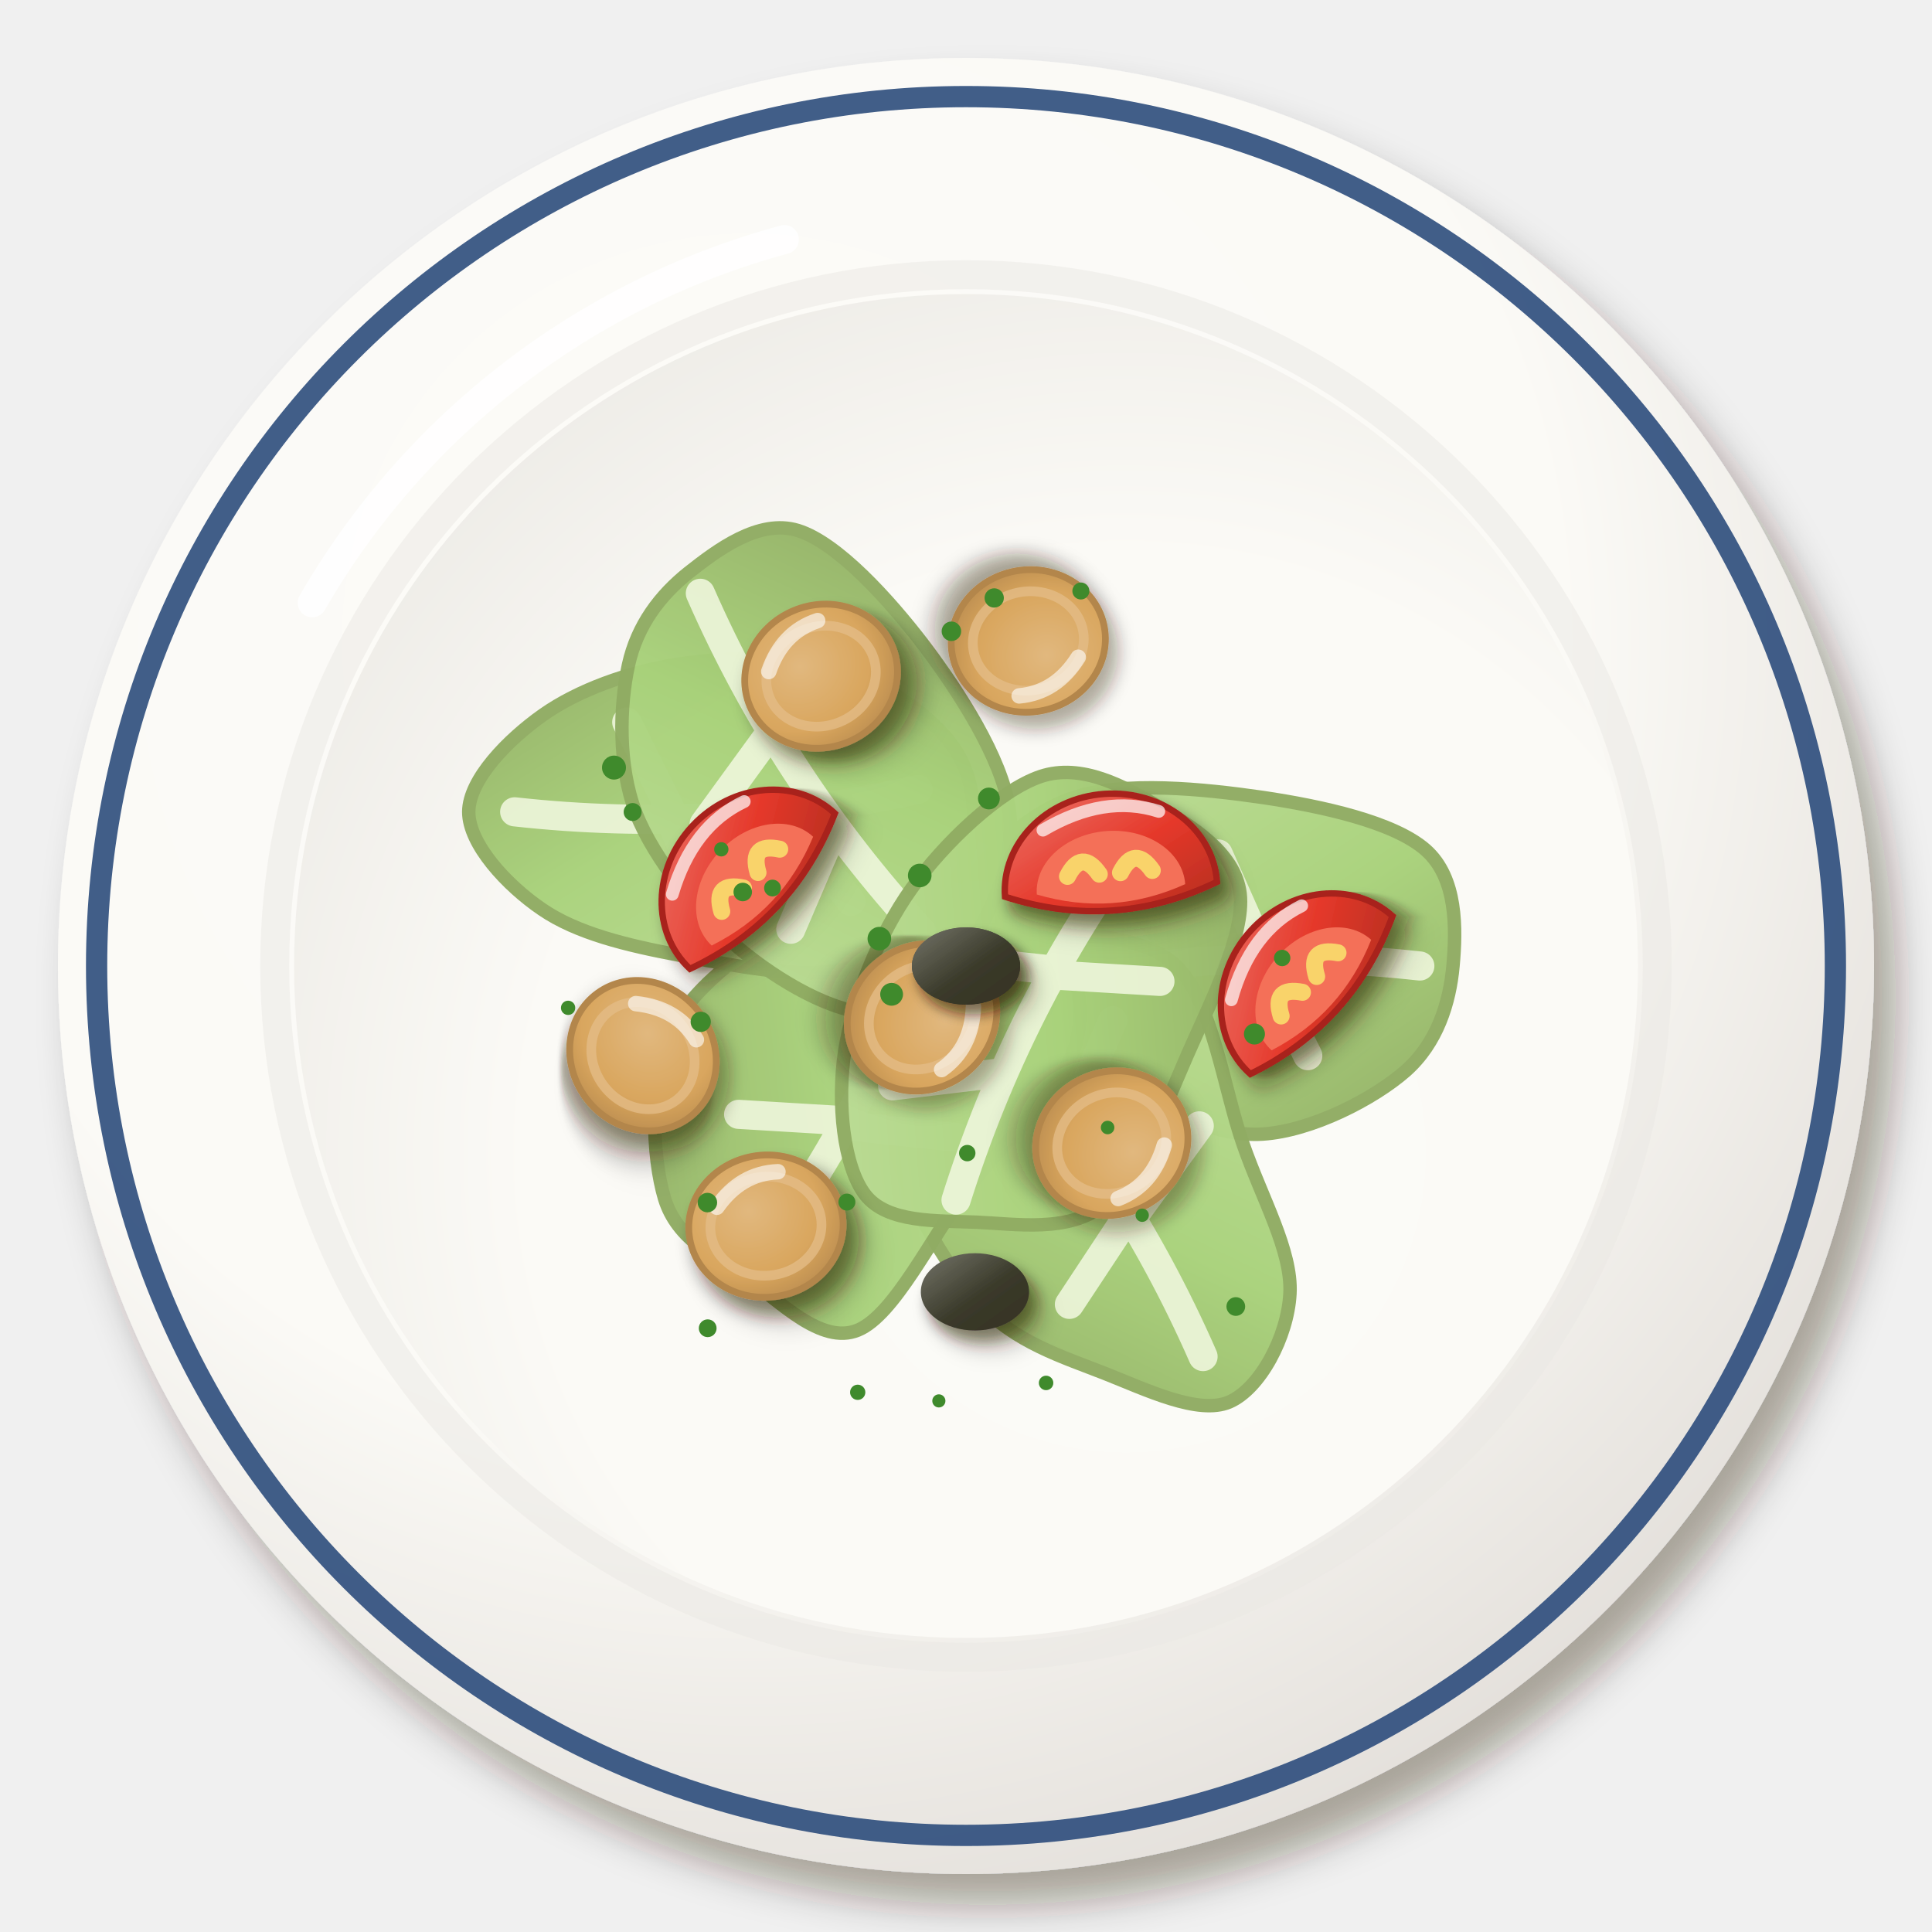
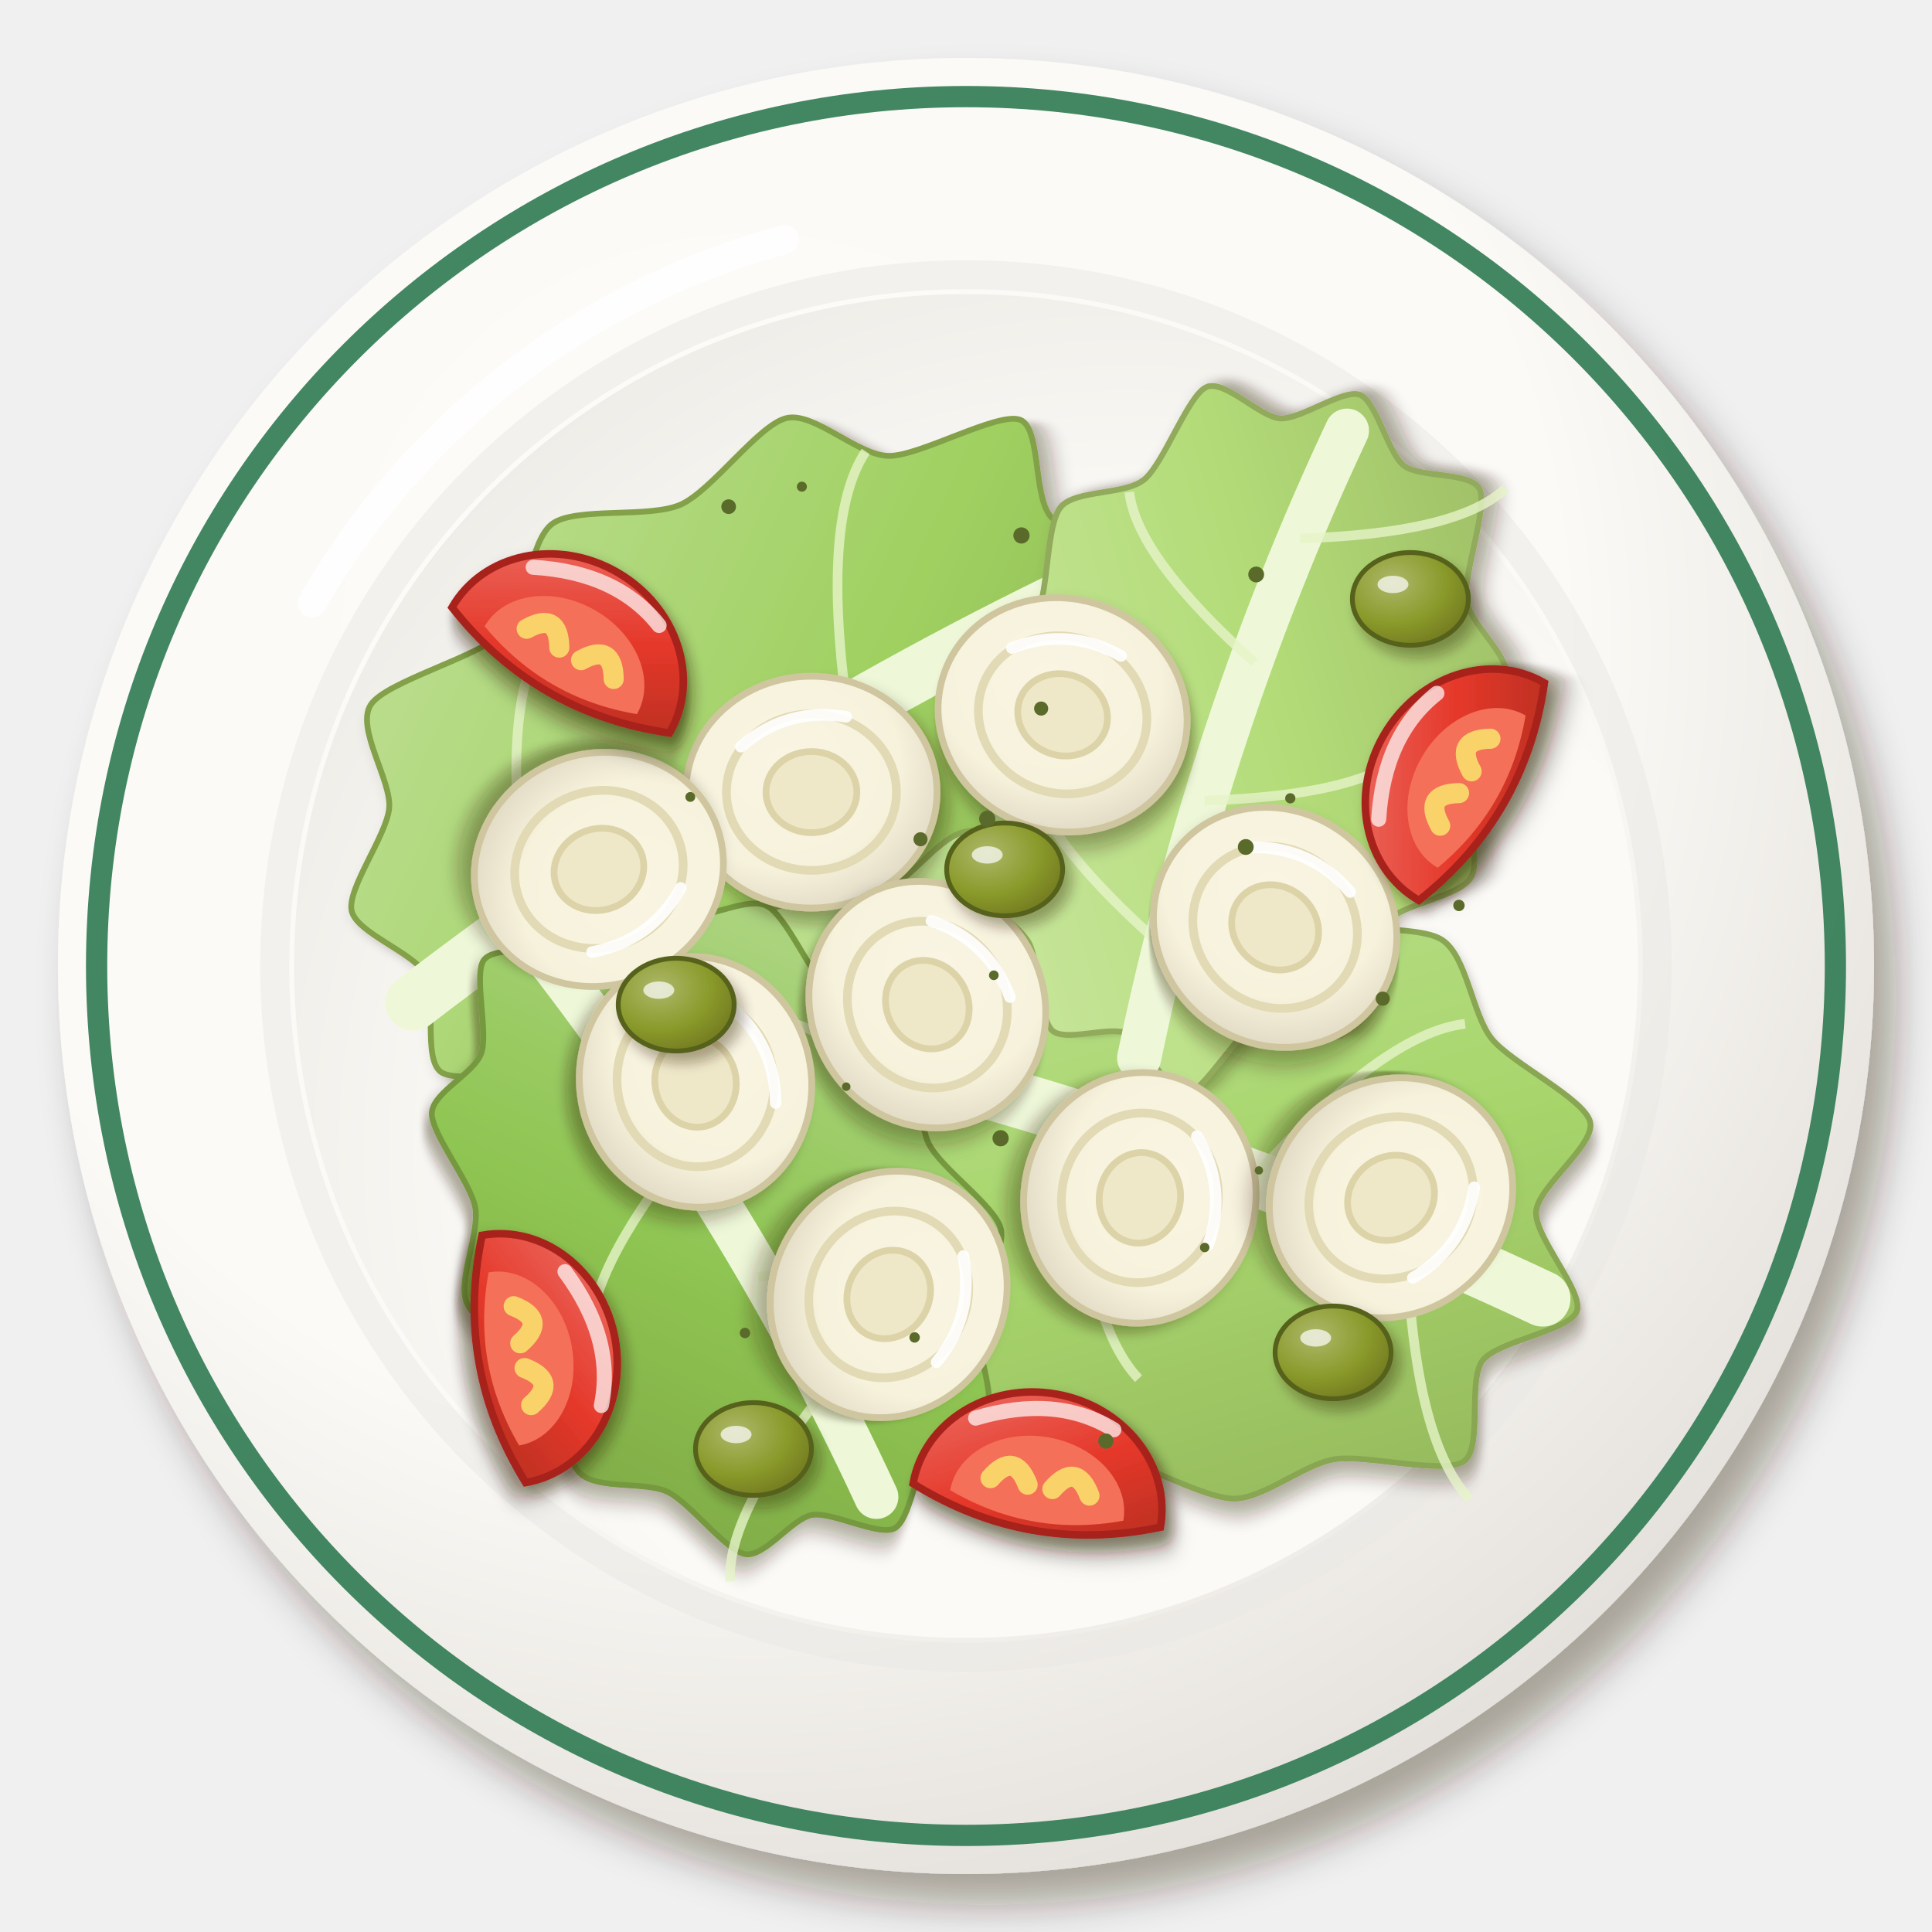
<svg xmlns="http://www.w3.org/2000/svg" viewBox="0 0 200 200" width="400" height="400">
  <defs>
    <filter id="br_salada_palmito-1" x="-30%" y="-30%" width="160%" height="160%">
      <feDropShadow dx="2.24" dy="3.2" stdDeviation="2.08" flood-color="#2b1607" flood-opacity=".36" />
    </filter>
    <radialGradient id="br_salada_palmito-2" cx="0.38" cy="0.32" r=".75">
      <stop offset="0" stop-color="#fcfbf8" />
      <stop offset=".6" stop-color="#fbfaf6" />
      <stop offset="1" stop-color="#e2ded9" />
    </radialGradient>
    <radialGradient id="br_salada_palmito-3" cx="0.62" cy="0.64" r=".75">
      <stop offset="0" stop-color="#fbfbf7" />
      <stop offset=".6" stop-color="#fbfaf6" />
      <stop offset="1" stop-color="#eceae5" />
    </radialGradient>
-     <linearGradient id="br_salada_palmito-4" x1="0" y1="0" x2="1" y2="1">
-       <stop offset="0" stop-color="#bfdd9b" />
-       <stop offset=".55" stop-color="#a9d27a" />
-       <stop offset="1" stop-color="#90ac63" />
-     </linearGradient>
-     <filter id="br_salada_palmito-5" x="-30%" y="-30%" width="160%" height="160%">
-       <feDropShadow dx="0.98" dy="1.4" stdDeviation="0.91" flood-color="#2b1607" flood-opacity=".36" />
+     <filter id="br_salada_palmito-4" x="-30%" y="-30%" width="160%" height="160%">
+       <feDropShadow dx="0.84" dy="1.2" stdDeviation="0.78" flood-color="#2b1607" flood-opacity=".36" />
    </filter>
-     <filter id="br_salada_palmito-6" x="-30%" y="-30%" width="160%" height="160%">
-       <feDropShadow dx="1.12" dy="1.6" stdDeviation="1.04" flood-color="#2b1607" flood-opacity=".36" />
-     </filter>
-     <radialGradient id="br_salada_palmito-7" cx="0.4" cy="0.38" r=".75">
-       <stop offset="0" stop-color="#e1b87e" />
-       <stop offset=".6" stop-color="#d9a65e" />
-       <stop offset="1" stop-color="#b3864b" />
-     </radialGradient>
-     <filter id="br_salada_palmito-8" x="-30%" y="-30%" width="160%" height="160%">
+     <linearGradient id="br_salada_palmito-5" x1="0" y1="0" x2="1" y2="1">
+       <stop offset="0" stop-color="#c1e098" />
+       <stop offset=".55" stop-color="#9fd060" />
+       <stop offset="1" stop-color="#88aa4e" />
+     </linearGradient>
+     <linearGradient id="br_salada_palmito-6" x1="0" y1="0" x2="1" y2="1">
+       <stop offset="0" stop-color="#c6e49f" />
+       <stop offset=".55" stop-color="#a8d66c" />
+       <stop offset="1" stop-color="#8faf58" />
+     </linearGradient>
+     <linearGradient id="br_salada_palmito-7" x1="0" y1="0" x2="1" y2="1">
+       <stop offset="0" stop-color="#b6d98f" />
+       <stop offset=".55" stop-color="#8fc552" />
+       <stop offset="1" stop-color="#7ba243" />
+     </linearGradient>
+     <linearGradient id="br_salada_palmito-8" x1="0" y1="0" x2="1" y2="1">
+       <stop offset="0" stop-color="#cee8a7" />
+       <stop offset=".55" stop-color="#b3dc78" />
+       <stop offset="1" stop-color="#98b461" />
+     </linearGradient>
+     <radialGradient id="br_salada_palmito-9" cx="0.4" cy="0.38" r=".75">
+       <stop offset="0" stop-color="#f9f5e3" />
+       <stop offset=".6" stop-color="#f7f2dc" />
+       <stop offset="1" stop-color="#d8d1bc" />
+     </radialGradient>
+     <filter id="br_salada_palmito-10" x="-30%" y="-30%" width="160%" height="160%">
      <feDropShadow dx="0.7" dy="1" stdDeviation="0.65" flood-color="#2b1607" flood-opacity=".36" />
    </filter>
-     <linearGradient id="br_salada_palmito-9" x1="0" y1="0" x2="1" y2="1">
+     <linearGradient id="br_salada_palmito-11" x1="0" y1="0" x2="1" y2="1">
      <stop offset="0" stop-color="#ed746a" />
      <stop offset=".55" stop-color="#e5382a" />
      <stop offset="1" stop-color="#b62f21" />
    </linearGradient>
-     <linearGradient id="br_salada_palmito-10" x1="0" y1="0" x2="1" y2="1">
-       <stop offset="0" stop-color="#75756a" />
-       <stop offset=".55" stop-color="#3a3a2a" />
-       <stop offset="1" stop-color="#373223" />
-     </linearGradient>
+     <radialGradient id="br_salada_palmito-12" cx="0.35" cy="0.32" r=".75">
+       <stop offset="0" stop-color="#adb86a" />
+       <stop offset=".6" stop-color="#8a9a2a" />
+       <stop offset="1" stop-color="#727921" />
+     </radialGradient>
  </defs>
  <g filter="url(#br_salada_palmito-1)">
    <circle cx="100" cy="100" r="94" fill="url(#br_salada_palmito-2)" />
  </g>
-   <circle cx="100" cy="100" r="90" fill="none" stroke="#2c4c7c" stroke-width="2.2" opacity=".9" />
+   <circle cx="100" cy="100" r="90" fill="none" stroke="#2f7a52" stroke-width="2.2" opacity=".9" />
  <circle cx="100" cy="100" r="71.56" fill="none" stroke="#eae8e3" stroke-width="3" opacity=".5" />
  <circle cx="100" cy="100" r="69.56" fill="url(#br_salada_palmito-3)" />
  <path d="M32.32,62.4 A80.84,80.84 0 0 1 81.2,24.8" stroke="#fff" stroke-width="3" fill="none" stroke-linecap="round" opacity=".85" />
-   <g transform="translate(126.1 100) scale(2.32)">
-     <path d="M10.48,0C10.33,1.64 9.78,3.43 8.37,4.68C6.95,5.93 4.18,7.36 1.98,7.5C-0.21,7.64 -2.45,6.3 -4.79,5.54C-7.14,4.77 -10.94,4.33 -12.1,2.94C-13.25,1.54 -12.65,-1.1 -11.72,-2.84C-10.78,-4.58 -8.78,-6.72 -6.49,-7.5C-4.21,-8.27 -0.64,-7.9 1.99,-7.52C4.61,-7.13 7.84,-6.43 9.26,-5.18C10.68,-3.93 10.63,-1.64 10.48,0Z" fill="url(#br_salada_palmito-4)" stroke="#90ac63" stroke-width=".6" opacity=".97" />
-     <path d="M-9,1 Q0,-1 9,0 M-3,0 L-6,-4 M2,-.5 L0,-5 M2,0 L4,4" stroke="#eef6dc" stroke-width="1.3" fill="none" stroke-linecap="round" opacity=".9" />
-   </g>
-   <g transform="translate(114.1 122.35) rotate(60) scale(2.32)">
-     <path d="M11.34,0C11.16,1.49 9.02,2.93 7.46,4.17C5.9,5.41 4.25,6.96 1.97,7.45C-0.31,7.95 -3.99,7.95 -6.21,7.17C-8.42,6.38 -10.52,4.39 -11.32,2.75C-12.13,1.11 -11.81,-0.94 -11.04,-2.68C-10.26,-4.42 -8.77,-7.09 -6.66,-7.69C-4.54,-8.29 -0.87,-6.77 1.66,-6.29C4.19,-5.8 6.9,-5.81 8.51,-4.76C10.12,-3.71 11.51,-1.49 11.34,0Z" fill="url(#br_salada_palmito-4)" stroke="#90ac63" stroke-width=".6" opacity=".97" />
-     <path d="M-9,1 Q0,-1 9,0 M-3,0 L-6,-4 M2,-.5 L0,-5 M2,0 L4,4" stroke="#eef6dc" stroke-width="1.3" fill="none" stroke-linecap="round" opacity=".9" />
-   </g>
-   <g transform="translate(89.14 111.96) rotate(120) scale(2.32)">
-     <path d="M10.15,0C10.02,1.73 10.22,3.57 8.91,4.98C7.59,6.39 4.59,8.3 2.24,8.47C-0.11,8.64 -3.29,7.06 -5.21,6.02C-7.14,4.99 -8.33,3.71 -9.31,2.26C-10.29,0.81 -11.58,-1.08 -11.1,-2.69C-10.61,-4.3 -8.55,-6.77 -6.41,-7.41C-4.28,-8.04 -0.96,-6.85 1.72,-6.52C4.41,-6.18 8.28,-6.5 9.68,-5.42C11.09,-4.33 10.28,-1.73 10.15,0Z" fill="url(#br_salada_palmito-4)" stroke="#90ac63" stroke-width=".6" opacity=".97" />
-     <path d="M-9,1 Q0,-1 9,0 M-3,0 L-6,-4 M2,-.5 L0,-5 M2,0 L4,4" stroke="#eef6dc" stroke-width="1.3" fill="none" stroke-linecap="round" opacity=".9" />
-   </g>
-   <g transform="translate(74.16 84.04) rotate(180) scale(2.32)">
-     <path d="M11.05,0C11.04,1.45 9.29,3.23 7.73,4.33C6.18,5.42 3.95,6.24 1.74,6.58C-0.47,6.92 -3.44,7.04 -5.53,6.38C-7.61,5.72 -9.86,4.12 -10.76,2.61C-11.66,1.11 -11.7,-1.06 -10.91,-2.65C-10.12,-4.24 -8.11,-6.31 -6.01,-6.94C-3.91,-7.56 -0.61,-6.82 1.69,-6.39C3.99,-5.96 6.22,-5.42 7.78,-4.35C9.34,-3.29 11.05,-1.45 11.05,0Z" fill="url(#br_salada_palmito-4)" stroke="#90ac63" stroke-width=".6" opacity=".97" />
-     <path d="M-9,1 Q0,-1 9,0 M-3,0 L-6,-4 M2,-.5 L0,-5 M2,0 L4,4" stroke="#eef6dc" stroke-width="1.3" fill="none" stroke-linecap="round" opacity=".9" />
-   </g>
-   <g transform="translate(82.94 79.5) rotate(240) scale(2.32)">
-     <path d="M10.06,0C10.29,1.59 10.59,3.93 9.25,5.17C7.9,6.42 4.55,7.15 1.98,7.48C-0.59,7.8 -4.09,7.96 -6.18,7.14C-8.28,6.32 -9.77,4.21 -10.58,2.57C-11.4,0.93 -11.91,-1.19 -11.07,-2.69C-10.24,-4.19 -7.74,-5.64 -5.57,-6.43C-3.4,-7.21 -0.28,-7.73 1.95,-7.39C4.19,-7.04 6.48,-5.61 7.83,-4.38C9.18,-3.15 9.82,-1.59 10.06,0Z" fill="url(#br_salada_palmito-4)" stroke="#90ac63" stroke-width=".6" opacity=".97" />
-     <path d="M-9,1 Q0,-1 9,0 M-3,0 L-6,-4 M2,-.5 L0,-5 M2,0 L4,4" stroke="#eef6dc" stroke-width="1.3" fill="none" stroke-linecap="round" opacity=".9" />
-   </g>
-   <g transform="translate(107.4 104.99) rotate(300) scale(2.32)">
-     <path d="M10.72,0C10.7,1.72 10.67,4.02 9.18,5.14C7.69,6.25 4.29,6.42 1.77,6.7C-0.74,6.98 -4.04,7.55 -5.9,6.81C-7.76,6.08 -8.58,3.85 -9.4,2.28C-10.22,0.71 -11.43,-1.14 -10.82,-2.63C-10.21,-4.11 -7.88,-5.78 -5.74,-6.62C-3.59,-7.46 -0.47,-7.91 2.03,-7.67C4.53,-7.43 7.81,-6.46 9.26,-5.18C10.7,-3.9 10.73,-1.72 10.72,0Z" fill="url(#br_salada_palmito-4)" stroke="#90ac63" stroke-width=".6" opacity=".97" />
-     <path d="M-9,1 Q0,-1 9,0 M-3,0 L-6,-4 M2,-.5 L0,-5 M2,0 L4,4" stroke="#eef6dc" stroke-width="1.3" fill="none" stroke-linecap="round" opacity=".9" />
-   </g>
-   <g filter="url(#br_salada_palmito-5)">
-     <g transform="translate(115.09 118.34) rotate(154)">
-       <g filter="url(#br_salada_palmito-6)">
-         <ellipse rx="8" ry="7.36" fill="url(#br_salada_palmito-7)" stroke="#b3864b" stroke-width=".7" />
-       </g>
-       <ellipse rx="5.76" ry="5.12" fill="none" stroke="#e3bc86" stroke-width="1" opacity=".8" />
-       <path d="M-4.8,-2.56 Q-1.92,-5.76 1.92,-5.44" stroke="#fff" stroke-width="1.6" fill="none" stroke-linecap="round" opacity=".6" />
-     </g>
-     <g transform="translate(106.45 66.35) rotate(170)">
-       <g filter="url(#br_salada_palmito-6)">
-         <ellipse rx="8" ry="7.36" fill="url(#br_salada_palmito-7)" stroke="#b3864b" stroke-width=".7" />
-       </g>
-       <ellipse rx="5.76" ry="5.12" fill="none" stroke="#e3bc86" stroke-width="1" opacity=".8" />
-       <path d="M-4.8,-2.56 Q-1.92,-5.76 1.92,-5.44" stroke="#fff" stroke-width="1.6" fill="none" stroke-linecap="round" opacity=".6" />
-     </g>
-     <g transform="translate(79.29 126.93) rotate(353)">
-       <g filter="url(#br_salada_palmito-6)">
-         <ellipse rx="8" ry="7.36" fill="url(#br_salada_palmito-7)" stroke="#b3864b" stroke-width=".7" />
-       </g>
-       <ellipse rx="5.76" ry="5.12" fill="none" stroke="#e3bc86" stroke-width="1" opacity=".8" />
-       <path d="M-4.8,-2.56 Q-1.92,-5.76 1.92,-5.44" stroke="#fff" stroke-width="1.6" fill="none" stroke-linecap="round" opacity=".6" />
-     </g>
-     <g transform="translate(95.45 105.32) rotate(140)">
-       <g filter="url(#br_salada_palmito-6)">
-         <ellipse rx="8" ry="7.36" fill="url(#br_salada_palmito-7)" stroke="#b3864b" stroke-width=".7" />
-       </g>
-       <ellipse rx="5.76" ry="5.12" fill="none" stroke="#e3bc86" stroke-width="1" opacity=".8" />
-       <path d="M-4.8,-2.56 Q-1.92,-5.76 1.92,-5.44" stroke="#fff" stroke-width="1.6" fill="none" stroke-linecap="round" opacity=".6" />
-     </g>
-     <g transform="translate(66.56 109.28) rotate(54)">
-       <g filter="url(#br_salada_palmito-6)">
-         <ellipse rx="8" ry="7.36" fill="url(#br_salada_palmito-7)" stroke="#b3864b" stroke-width=".7" />
-       </g>
-       <ellipse rx="5.76" ry="5.12" fill="none" stroke="#e3bc86" stroke-width="1" opacity=".8" />
-       <path d="M-4.8,-2.56 Q-1.92,-5.76 1.92,-5.44" stroke="#fff" stroke-width="1.6" fill="none" stroke-linecap="round" opacity=".6" />
-     </g>
-     <g transform="translate(85 70) rotate(337)">
-       <g filter="url(#br_salada_palmito-6)">
-         <ellipse rx="8" ry="7.36" fill="url(#br_salada_palmito-7)" stroke="#b3864b" stroke-width=".7" />
-       </g>
-       <ellipse rx="5.76" ry="5.12" fill="none" stroke="#e3bc86" stroke-width="1" opacity=".8" />
-       <path d="M-4.8,-2.56 Q-1.92,-5.76 1.92,-5.44" stroke="#fff" stroke-width="1.6" fill="none" stroke-linecap="round" opacity=".6" />
-     </g>
-     <g transform="translate(134.34 100.8) rotate(312) scale(1.1)">
-       <g filter="url(#br_salada_palmito-8)">
-         <path d="M-10,3 A10,9 0 0 1 10,3 Q0,7 -10,3Z" fill="url(#br_salada_palmito-9)" stroke="#a8221a" stroke-width=".6" />
-       </g>
-       <path d="M-7,3 A7,5.5 0 0 1 7,3 Q0,5.6 -7,3Z" fill="#f47058" />
-       <path d="M-4,1.5 Q-2.5,-1 -1,1.5 M1,1.5 Q2.5,-1 4,1.5" stroke="#f9d36b" stroke-width="1.6" fill="none" stroke-linecap="round" />
-       <path d="M-6,-3 Q0,-6 5,-4" stroke="#fff" stroke-width="1.2" fill="none" stroke-linecap="round" opacity=".7" />
-     </g>
-     <g transform="translate(114.78 88.77) rotate(356) scale(1.1)">
-       <g filter="url(#br_salada_palmito-8)">
-         <path d="M-10,3 A10,9 0 0 1 10,3 Q0,7 -10,3Z" fill="url(#br_salada_palmito-9)" stroke="#a8221a" stroke-width=".6" />
-       </g>
-       <path d="M-7,3 A7,5.5 0 0 1 7,3 Q0,5.6 -7,3Z" fill="#f47058" />
-       <path d="M-4,1.5 Q-2.5,-1 -1,1.5 M1,1.5 Q2.5,-1 4,1.5" stroke="#f9d36b" stroke-width="1.6" fill="none" stroke-linecap="round" />
-       <path d="M-6,-3 Q0,-6 5,-4" stroke="#fff" stroke-width="1.2" fill="none" stroke-linecap="round" opacity=".7" />
-     </g>
-     <g transform="translate(76.51 90) rotate(313) scale(1.1)">
-       <g filter="url(#br_salada_palmito-8)">
-         <path d="M-10,3 A10,9 0 0 1 10,3 Q0,7 -10,3Z" fill="url(#br_salada_palmito-9)" stroke="#a8221a" stroke-width=".6" />
-       </g>
-       <path d="M-7,3 A7,5.5 0 0 1 7,3 Q0,5.6 -7,3Z" fill="#f47058" />
-       <path d="M-4,1.5 Q-2.5,-1 -1,1.5 M1,1.5 Q2.5,-1 4,1.5" stroke="#f9d36b" stroke-width="1.6" fill="none" stroke-linecap="round" />
-       <path d="M-6,-3 Q0,-6 5,-4" stroke="#fff" stroke-width="1.2" fill="none" stroke-linecap="round" opacity=".7" />
-     </g>
-     <g filter="url(#br_salada_palmito-8)">
-       <ellipse cx="100.924" cy="133.732" rx="5.6" ry="4" fill="url(#br_salada_palmito-10)" />
-     </g>
-     <g filter="url(#br_salada_palmito-8)">
-       <ellipse cx="100" cy="100" rx="5.6" ry="4" fill="url(#br_salada_palmito-10)" />
-     </g>
-     <g filter="url(#br_salada_palmito-8)">
-       <ellipse cx="100" cy="100" rx="5.6" ry="4" fill="url(#br_salada_palmito-10)" />
-     </g>
-   </g>
-   <circle cx="92.3" cy="102.93" r="1.18" fill="#3f8a2c" />
-   <circle cx="73.26" cy="137.5" r="0.92" fill="#3f8a2c" />
-   <circle cx="87.67" cy="124.44" r="0.88" fill="#3f8a2c" />
-   <circle cx="102.37" cy="82.66" r="1.13" fill="#3f8a2c" />
-   <circle cx="111.89" cy="61.18" r="0.88" fill="#3f8a2c" />
-   <circle cx="72.54" cy="105.78" r="1.05" fill="#3f8a2c" />
-   <circle cx="95.21" cy="90.63" r="1.22" fill="#3f8a2c" />
-   <circle cx="102.92" cy="61.9" r="1" fill="#3f8a2c" />
-   <circle cx="79.97" cy="91.93" r="0.87" fill="#3f8a2c" />
-   <circle cx="100.13" cy="119.37" r="0.85" fill="#3f8a2c" />
-   <circle cx="63.56" cy="79.46" r="1.24" fill="#3f8a2c" />
-   <circle cx="118.24" cy="125.8" r="0.69" fill="#3f8a2c" />
-   <circle cx="98.49" cy="65.35" r="1.01" fill="#3f8a2c" />
-   <circle cx="65.49" cy="84.06" r="0.93" fill="#3f8a2c" />
-   <circle cx="91.03" cy="97.17" r="1.22" fill="#3f8a2c" />
-   <circle cx="76.89" cy="92.34" r="0.96" fill="#3f8a2c" />
-   <circle cx="88.79" cy="144.13" r="0.79" fill="#3f8a2c" />
-   <circle cx="132.73" cy="99.17" r="0.85" fill="#3f8a2c" />
-   <circle cx="114.66" cy="116.72" r="0.7" fill="#3f8a2c" />
-   <circle cx="127.93" cy="135.25" r="0.97" fill="#3f8a2c" />
-   <circle cx="58.81" cy="104.33" r="0.74" fill="#3f8a2c" />
-   <circle cx="73.23" cy="124.49" r="1.01" fill="#3f8a2c" />
-   <circle cx="108.29" cy="143.16" r="0.75" fill="#3f8a2c" />
-   <circle cx="97.19" cy="145.02" r="0.68" fill="#3f8a2c" />
-   <circle cx="74.67" cy="87.92" r="0.74" fill="#3f8a2c" />
-   <circle cx="129.86" cy="107.04" r="1.09" fill="#3f8a2c" />
+   <g transform="translate(80 80) rotate(-30)">
+     <g filter="url(#br_salada_palmito-4)">
+       <path d="M48.82,0C48.94,2.2 40.46,5.85 39.21,8.29C37.96,10.72 41.11,16.39 39.44,18.24C37.77,20.09 29.39,20.54 26.71,22.18C24.04,23.81 22.12,29.4 19.37,30.49C16.61,31.57 9.53,29.98 6.08,30.29C2.63,30.6 -3.4,33.22 -6.52,32.83C-9.64,32.44 -13.88,28.17 -17.32,27.38C-20.75,26.59 -29.98,28.4 -32.29,26.9C-34.61,25.39 -32.94,18.39 -34.67,16.09C-36.4,13.78 -44.33,11.76 -45.25,9.62C-46.17,7.48 -41.62,2.59 -41.57,0.05C-41.52,-2.49 -45.61,-7.2 -44.9,-9.43C-44.18,-11.66 -37.87,-14.36 -36.22,-16.69C-34.57,-19.02 -35.1,-25.6 -32.52,-26.91C-29.95,-28.22 -20.33,-25.6 -16.91,-26.51C-13.49,-27.42 -9.86,-33.43 -6.85,-33.74C-3.84,-34.04 2.13,-29.16 5.65,-28.81C9.18,-28.46 16.76,-31.95 19.59,-31.09C22.41,-30.24 24.03,-24.04 26.81,-22.4C29.59,-20.77 38.92,-20.73 40.45,-18.84C41.98,-16.94 37.18,-10.7 38.3,-8.19C39.42,-5.68 48.7,-2.2 48.82,0Z" fill="url(#br_salada_palmito-5)" stroke="#82a14a" stroke-width=".6" />
+     </g>
+     <path d="M-44.16,2 Q0,-3.84 42.24,0" stroke="#eef8d8" stroke-width="5.76" fill="none" stroke-linecap="round" />
+     <path d="M-28.8,-0.96 q7.68,-19.2 15.36,-23.04" stroke="#e6f4c8" stroke-width="1" fill="none" opacity=".8" />
+     <path d="M-9.6,-0.96 q7.68,19.2 15.36,23.04" stroke="#e6f4c8" stroke-width="1" fill="none" opacity=".8" />
+     <path d="M9.6,-0.96 q7.68,-19.2 15.36,-23.04" stroke="#e6f4c8" stroke-width="1" fill="none" opacity=".8" />
+     <path d="M26.88,-0.96 q7.68,19.2 15.36,23.04" stroke="#e6f4c8" stroke-width="1" fill="none" opacity=".8" />
+   </g>
+   <g transform="translate(120 120) rotate(20)">
+     <g filter="url(#br_salada_palmito-4)">
+       <path d="M46.01,0C46.01,2.18 39.34,5.67 38.58,8.15C37.82,10.64 41.76,16.66 40.31,18.64C38.85,20.62 30.48,21.41 27.68,22.98C24.88,24.54 22.16,29.34 19.29,30.37C16.42,31.4 9.63,30.19 6.16,30.68C2.68,31.16 -3.72,34.63 -6.75,34.03C-9.78,33.44 -13.3,27.26 -16.57,26.19C-19.83,25.12 -28.81,27.35 -31.21,26C-33.61,24.64 -32.73,18.23 -34.56,16.04C-36.38,13.84 -44.19,11.68 -44.91,9.54C-45.62,7.41 -39.66,2.63 -39.93,0.05C-40.21,-2.54 -47.48,-7.64 -46.97,-9.87C-46.46,-12.09 -38.32,-14.61 -36.1,-16.64C-33.88,-18.67 -32.83,-23.7 -30.31,-25.09C-27.8,-26.47 -20.35,-25.7 -17.26,-27.05C-14.17,-28.4 -10.2,-34.97 -7.14,-35.19C-4.09,-35.41 2.05,-29.22 5.63,-28.71C9.22,-28.2 16.76,-32.05 19.75,-31.35C22.75,-30.66 25.32,-25.14 28.1,-23.48C30.87,-21.82 39.2,-20.93 40.59,-18.9C41.98,-16.87 37.8,-10.76 38.52,-8.24C39.24,-5.72 46,-2.18 46.01,0Z" fill="url(#br_salada_palmito-6)" stroke="#89a653" stroke-width=".6" />
+     </g>
+     <path d="M-44.16,2 Q0,-3.84 42.24,0" stroke="#eef8d8" stroke-width="5.76" fill="none" stroke-linecap="round" />
+     <path d="M-28.8,-0.96 q7.68,-19.2 15.36,-23.04" stroke="#e6f4c8" stroke-width="1" fill="none" opacity=".8" />
+     <path d="M-9.6,-0.96 q7.68,19.2 15.36,23.04" stroke="#e6f4c8" stroke-width="1" fill="none" opacity=".8" />
+     <path d="M9.6,-0.96 q7.68,-19.2 15.36,-23.04" stroke="#e6f4c8" stroke-width="1" fill="none" opacity=".8" />
+     <path d="M26.88,-0.96 q7.68,19.2 15.36,23.04" stroke="#e6f4c8" stroke-width="1" fill="none" opacity=".8" />
+   </g>
+   <g transform="translate(74 126) rotate(60)">
+     <g filter="url(#br_salada_palmito-4)">
+       <path d="M37.2,0C37.13,1.81 32.45,4.74 31.73,6.7C31.01,8.67 33.07,13.14 31.8,14.7C30.53,16.27 24.3,17.02 22.21,18.44C20.11,19.85 18.4,24.56 16.08,25.31C13.76,26.07 7.69,23.91 4.84,24.09C1.99,24.27 -2.88,27.07 -5.29,26.66C-7.71,26.24 -10.78,21.87 -13.27,20.98C-15.77,20.09 -22.19,21.12 -23.99,19.98C-25.79,18.84 -25.33,14.11 -26.8,12.44C-28.26,10.76 -34.18,9.09 -34.99,7.44C-35.79,5.78 -32.62,2.06 -32.86,0.04C-33.09,-1.98 -37.31,-5.96 -36.73,-7.72C-36.16,-9.47 -30.09,-11.41 -28.54,-13.15C-27,-14.9 -27.09,-19.64 -25.15,-20.81C-23.21,-21.98 -16.63,-21.18 -13.99,-21.93C-11.35,-22.67 -7.82,-26.23 -5.35,-26.37C-2.89,-26.52 1.69,-23.16 4.51,-22.98C7.33,-22.81 13.45,-25.67 15.78,-25.05C18.11,-24.44 19.91,-19.76 21.98,-18.36C24.04,-16.96 29.92,-16.1 31.29,-14.57C32.66,-13.04 31.44,-8.83 32.23,-6.89C33.01,-4.95 37.26,-1.81 37.2,0Z" fill="url(#br_salada_palmito-7)" stroke="#76993f" stroke-width=".6" />
+     </g>
+     <path d="M-34.96,2 Q0,-3.04 33.44,0" stroke="#eef8d8" stroke-width="4.56" fill="none" stroke-linecap="round" />
+     <path d="M-22.8,-0.76 q6.08,-15.2 12.16,-18.24" stroke="#e6f4c8" stroke-width="1" fill="none" opacity=".8" />
+     <path d="M-7.6,-0.76 q6.08,15.2 12.16,18.24" stroke="#e6f4c8" stroke-width="1" fill="none" opacity=".8" />
+     <path d="M7.6,-0.76 q6.08,-15.2 12.16,-18.24" stroke="#e6f4c8" stroke-width="1" fill="none" opacity=".8" />
+     <path d="M21.28,-0.76 q6.08,15.2 12.16,18.24" stroke="#e6f4c8" stroke-width="1" fill="none" opacity=".8" />
+   </g>
+   <g transform="translate(128 76) rotate(-70)">
+     <g filter="url(#br_salada_palmito-4)">
+       <path d="M37.38,0C37.35,1.82 32.71,4.77 32.05,6.77C31.39,8.77 33.87,13.55 32.43,14.99C30.98,16.44 23.49,16.39 21.22,17.61C18.94,18.84 17.55,23.39 15.34,24.15C13.14,24.92 7.48,22.87 4.69,23.37C1.91,23.87 -3.14,28.22 -5.54,27.91C-7.94,27.59 -10.65,21.92 -13.29,21.01C-15.93,20.1 -23.52,22.24 -25.33,21.1C-27.15,19.96 -25.38,14.26 -26.91,12.49C-28.45,10.72 -36.04,9.49 -36.85,7.83C-37.66,6.17 -33.19,2.07 -32.99,0.04C-32.79,-2 -36.06,-5.72 -35.35,-7.43C-34.64,-9.13 -29.22,-11.11 -27.69,-12.76C-26.16,-14.4 -25.72,-18.55 -23.88,-19.77C-22.05,-20.98 -16.4,-20.92 -13.94,-21.85C-11.48,-22.79 -7.92,-26.55 -5.44,-26.79C-2.96,-27.03 1.8,-23.85 4.64,-23.63C7.47,-23.41 13.59,-25.9 15.84,-25.15C18.09,-24.39 19.27,-19.3 21.52,-17.98C23.77,-16.66 31.26,-16.7 32.69,-15.22C34.13,-13.75 31.65,-8.93 32.27,-6.9C32.9,-4.87 37.41,-1.82 37.38,0Z" fill="url(#br_salada_palmito-8)" stroke="#91aa5c" stroke-width=".6" />
+     </g>
+     <path d="M-34.96,2 Q0,-3.04 33.44,0" stroke="#eef8d8" stroke-width="4.56" fill="none" stroke-linecap="round" />
+     <path d="M-22.8,-0.76 q6.08,-15.2 12.16,-18.24" stroke="#e6f4c8" stroke-width="1" fill="none" opacity=".8" />
+     <path d="M-7.6,-0.76 q6.08,15.2 12.16,18.24" stroke="#e6f4c8" stroke-width="1" fill="none" opacity=".8" />
+     <path d="M7.6,-0.76 q6.08,-15.2 12.16,-18.24" stroke="#e6f4c8" stroke-width="1" fill="none" opacity=".8" />
+     <path d="M21.28,-0.76 q6.08,15.2 12.16,18.24" stroke="#e6f4c8" stroke-width="1" fill="none" opacity=".8" />
+   </g>
+   <g transform="translate(84 82)">
+     <g filter="url(#br_salada_palmito-4)">
+       <ellipse rx="13" ry="12" fill="url(#br_salada_palmito-9)" stroke="#cfc6a0" stroke-width=".7" />
+     </g>
+     <ellipse rx="8.8" ry="8.1" fill="none" stroke="#e2dab4" stroke-width=".9" />
+     <ellipse rx="4.7" ry="4.2" fill="#efe8c8" stroke="#ddd3a8" stroke-width=".7" />
+     <path d="M-7.3,-4.7 Q-2.6,-8.8 3.6,-7.8" stroke="#fff" stroke-width="1.2" fill="none" stroke-linecap="round" opacity=".9" />
+   </g>
+   <g transform="translate(110 74) rotate(20)">
+     <g filter="url(#br_salada_palmito-4)">
+       <ellipse rx="13" ry="12" fill="url(#br_salada_palmito-9)" stroke="#cfc6a0" stroke-width=".7" />
+     </g>
+     <ellipse rx="8.8" ry="8.1" fill="none" stroke="#e2dab4" stroke-width=".9" />
+     <ellipse rx="4.7" ry="4.2" fill="#efe8c8" stroke="#ddd3a8" stroke-width=".7" />
+     <path d="M-7.3,-4.7 Q-2.6,-8.8 3.6,-7.8" stroke="#fff" stroke-width="1.2" fill="none" stroke-linecap="round" opacity=".9" />
+   </g>
+   <g transform="translate(132 96) rotate(40)">
+     <g filter="url(#br_salada_palmito-4)">
+       <ellipse rx="13" ry="12" fill="url(#br_salada_palmito-9)" stroke="#cfc6a0" stroke-width=".7" />
+     </g>
+     <ellipse rx="8.8" ry="8.1" fill="none" stroke="#e2dab4" stroke-width=".9" />
+     <ellipse rx="4.7" ry="4.2" fill="#efe8c8" stroke="#ddd3a8" stroke-width=".7" />
+     <path d="M-7.3,-4.7 Q-2.6,-8.8 3.6,-7.8" stroke="#fff" stroke-width="1.2" fill="none" stroke-linecap="round" opacity=".9" />
+   </g>
+   <g transform="translate(96 104) rotate(60)">
+     <g filter="url(#br_salada_palmito-4)">
+       <ellipse rx="13" ry="12" fill="url(#br_salada_palmito-9)" stroke="#cfc6a0" stroke-width=".7" />
+     </g>
+     <ellipse rx="8.8" ry="8.1" fill="none" stroke="#e2dab4" stroke-width=".9" />
+     <ellipse rx="4.7" ry="4.2" fill="#efe8c8" stroke="#ddd3a8" stroke-width=".7" />
+     <path d="M-7.3,-4.7 Q-2.6,-8.8 3.6,-7.8" stroke="#fff" stroke-width="1.2" fill="none" stroke-linecap="round" opacity=".9" />
+   </g>
+   <g transform="translate(72 112) rotate(80)">
+     <g filter="url(#br_salada_palmito-4)">
+       <ellipse rx="13" ry="12" fill="url(#br_salada_palmito-9)" stroke="#cfc6a0" stroke-width=".7" />
+     </g>
+     <ellipse rx="8.8" ry="8.1" fill="none" stroke="#e2dab4" stroke-width=".9" />
+     <ellipse rx="4.7" ry="4.2" fill="#efe8c8" stroke="#ddd3a8" stroke-width=".7" />
+     <path d="M-7.3,-4.7 Q-2.6,-8.8 3.6,-7.8" stroke="#fff" stroke-width="1.2" fill="none" stroke-linecap="round" opacity=".9" />
+   </g>
+   <g transform="translate(118 124) rotate(100)">
+     <g filter="url(#br_salada_palmito-4)">
+       <ellipse rx="13" ry="12" fill="url(#br_salada_palmito-9)" stroke="#cfc6a0" stroke-width=".7" />
+     </g>
+     <ellipse rx="8.8" ry="8.1" fill="none" stroke="#e2dab4" stroke-width=".9" />
+     <ellipse rx="4.7" ry="4.2" fill="#efe8c8" stroke="#ddd3a8" stroke-width=".7" />
+     <path d="M-7.3,-4.7 Q-2.6,-8.8 3.6,-7.8" stroke="#fff" stroke-width="1.2" fill="none" stroke-linecap="round" opacity=".9" />
+   </g>
+   <g transform="translate(92 134) rotate(120)">
+     <g filter="url(#br_salada_palmito-4)">
+       <ellipse rx="13" ry="12" fill="url(#br_salada_palmito-9)" stroke="#cfc6a0" stroke-width=".7" />
+     </g>
+     <ellipse rx="8.8" ry="8.1" fill="none" stroke="#e2dab4" stroke-width=".9" />
+     <ellipse rx="4.7" ry="4.2" fill="#efe8c8" stroke="#ddd3a8" stroke-width=".7" />
+     <path d="M-7.3,-4.7 Q-2.6,-8.8 3.6,-7.8" stroke="#fff" stroke-width="1.2" fill="none" stroke-linecap="round" opacity=".9" />
+   </g>
+   <g transform="translate(144 124) rotate(140)">
+     <g filter="url(#br_salada_palmito-4)">
+       <ellipse rx="13" ry="12" fill="url(#br_salada_palmito-9)" stroke="#cfc6a0" stroke-width=".7" />
+     </g>
+     <ellipse rx="8.8" ry="8.1" fill="none" stroke="#e2dab4" stroke-width=".9" />
+     <ellipse rx="4.7" ry="4.2" fill="#efe8c8" stroke="#ddd3a8" stroke-width=".7" />
+     <path d="M-7.3,-4.7 Q-2.6,-8.8 3.6,-7.8" stroke="#fff" stroke-width="1.2" fill="none" stroke-linecap="round" opacity=".9" />
+   </g>
+   <g transform="translate(62 90) rotate(160)">
+     <g filter="url(#br_salada_palmito-4)">
+       <ellipse rx="13" ry="12" fill="url(#br_salada_palmito-9)" stroke="#cfc6a0" stroke-width=".7" />
+     </g>
+     <ellipse rx="8.8" ry="8.1" fill="none" stroke="#e2dab4" stroke-width=".9" />
+     <ellipse rx="4.7" ry="4.2" fill="#efe8c8" stroke="#ddd3a8" stroke-width=".7" />
+     <path d="M-7.3,-4.7 Q-2.6,-8.8 3.6,-7.8" stroke="#fff" stroke-width="1.2" fill="none" stroke-linecap="round" opacity=".9" />
+   </g>
+   <g filter="url(#br_salada_palmito-10)">
+     <g transform="translate(60 66) rotate(30) scale(1.3)">
+       <g filter="url(#br_salada_palmito-10)">
+         <path d="M-10,3 A10,9 0 0 1 10,3 Q0,7 -10,3Z" fill="url(#br_salada_palmito-11)" stroke="#a8221a" stroke-width=".6" />
+       </g>
+       <path d="M-7,3 A7,5.5 0 0 1 7,3 Q0,5.6 -7,3Z" fill="#f47058" />
+       <path d="M-4,1.5 Q-2.5,-1 -1,1.5 M1,1.5 Q2.5,-1 4,1.5" stroke="#f9d36b" stroke-width="1.6" fill="none" stroke-linecap="round" />
+       <path d="M-6,-3 Q0,-6 5,-4" stroke="#fff" stroke-width="1.2" fill="none" stroke-linecap="round" opacity=".7" />
+     </g>
+     <g transform="translate(150 80) rotate(-60) scale(1.3)">
+       <g filter="url(#br_salada_palmito-10)">
+         <path d="M-10,3 A10,9 0 0 1 10,3 Q0,7 -10,3Z" fill="url(#br_salada_palmito-11)" stroke="#a8221a" stroke-width=".6" />
+       </g>
+       <path d="M-7,3 A7,5.5 0 0 1 7,3 Q0,5.6 -7,3Z" fill="#f47058" />
+       <path d="M-4,1.5 Q-2.5,-1 -1,1.5 M1,1.5 Q2.5,-1 4,1.5" stroke="#f9d36b" stroke-width="1.6" fill="none" stroke-linecap="round" />
+       <path d="M-6,-3 Q0,-6 5,-4" stroke="#fff" stroke-width="1.2" fill="none" stroke-linecap="round" opacity=".7" />
+     </g>
+     <g transform="translate(108 152) rotate(10) scale(1.3)">
+       <g filter="url(#br_salada_palmito-10)">
+         <path d="M-10,3 A10,9 0 0 1 10,3 Q0,7 -10,3Z" fill="url(#br_salada_palmito-11)" stroke="#a8221a" stroke-width=".6" />
+       </g>
+       <path d="M-7,3 A7,5.5 0 0 1 7,3 Q0,5.6 -7,3Z" fill="#f47058" />
+       <path d="M-4,1.5 Q-2.5,-1 -1,1.5 M1,1.5 Q2.5,-1 4,1.5" stroke="#f9d36b" stroke-width="1.6" fill="none" stroke-linecap="round" />
+       <path d="M-6,-3 Q0,-6 5,-4" stroke="#fff" stroke-width="1.2" fill="none" stroke-linecap="round" opacity=".7" />
+     </g>
+     <g transform="translate(56 140) rotate(80) scale(1.3)">
+       <g filter="url(#br_salada_palmito-10)">
+         <path d="M-10,3 A10,9 0 0 1 10,3 Q0,7 -10,3Z" fill="url(#br_salada_palmito-11)" stroke="#a8221a" stroke-width=".6" />
+       </g>
+       <path d="M-7,3 A7,5.5 0 0 1 7,3 Q0,5.6 -7,3Z" fill="#f47058" />
+       <path d="M-4,1.5 Q-2.5,-1 -1,1.5 M1,1.5 Q2.5,-1 4,1.5" stroke="#f9d36b" stroke-width="1.6" fill="none" stroke-linecap="round" />
+       <path d="M-6,-3 Q0,-6 5,-4" stroke="#fff" stroke-width="1.2" fill="none" stroke-linecap="round" opacity=".7" />
+     </g>
+   </g>
+   <g filter="url(#br_salada_palmito-10)">
+     <ellipse cx="104" cy="90" rx="6" ry="4.8" fill="url(#br_salada_palmito-12)" stroke="#56621a" stroke-width=".5" />
+   </g>
+   <ellipse cx="102.2" cy="88.5" rx="1.6" ry=".9" fill="#fff" opacity=".7" />
+   <g filter="url(#br_salada_palmito-10)">
+     <ellipse cx="138" cy="140" rx="6" ry="4.8" fill="url(#br_salada_palmito-12)" stroke="#56621a" stroke-width=".5" />
+   </g>
+   <ellipse cx="136.2" cy="138.5" rx="1.6" ry=".9" fill="#fff" opacity=".7" />
+   <g filter="url(#br_salada_palmito-10)">
+     <ellipse cx="78" cy="150" rx="6" ry="4.8" fill="url(#br_salada_palmito-12)" stroke="#56621a" stroke-width=".5" />
+   </g>
+   <ellipse cx="76.2" cy="148.5" rx="1.6" ry=".9" fill="#fff" opacity=".7" />
+   <g filter="url(#br_salada_palmito-10)">
+     <ellipse cx="146" cy="62" rx="6" ry="4.8" fill="url(#br_salada_palmito-12)" stroke="#56621a" stroke-width=".5" />
+   </g>
+   <ellipse cx="144.2" cy="60.5" rx="1.6" ry=".9" fill="#fff" opacity=".7" />
+   <g filter="url(#br_salada_palmito-10)">
+     <ellipse cx="70" cy="104" rx="6" ry="4.8" fill="url(#br_salada_palmito-12)" stroke="#56621a" stroke-width=".5" />
+   </g>
+   <ellipse cx="68.2" cy="102.5" rx="1.6" ry=".9" fill="#fff" opacity=".7" />
+   <circle cx="87.6" cy="112.49" r="0.44" fill="#5a6a2a" />
+   <circle cx="143.14" cy="103.38" r="0.73" fill="#5a6a2a" />
+   <circle cx="105.74" cy="55.43" r="0.84" fill="#5a6a2a" />
+   <circle cx="103.58" cy="117.83" r="0.84" fill="#5a6a2a" />
+   <circle cx="107.78" cy="73.35" r="0.73" fill="#5a6a2a" />
+   <circle cx="95.29" cy="86.88" r="0.73" fill="#5a6a2a" />
+   <circle cx="77.12" cy="137.99" r="0.54" fill="#5a6a2a" />
+   <circle cx="151.03" cy="93.73" r="0.59" fill="#5a6a2a" />
+   <circle cx="102.2" cy="84.77" r="0.84" fill="#5a6a2a" />
+   <circle cx="130.04" cy="59.47" r="0.82" fill="#5a6a2a" />
+   <circle cx="83.01" cy="50.38" r="0.52" fill="#5a6a2a" />
+   <circle cx="128.96" cy="87.68" r="0.82" fill="#5a6a2a" />
+   <circle cx="75.43" cy="52.45" r="0.76" fill="#5a6a2a" />
+   <circle cx="71.46" cy="82.5" r="0.51" fill="#5a6a2a" />
+   <circle cx="130.32" cy="121.16" r="0.43" fill="#5a6a2a" />
+   <circle cx="102.88" cy="100.96" r="0.5" fill="#5a6a2a" />
+   <circle cx="114.48" cy="149.18" r="0.79" fill="#5a6a2a" />
+   <circle cx="133.57" cy="82.64" r="0.53" fill="#5a6a2a" />
+   <circle cx="124.71" cy="129.14" r="0.49" fill="#5a6a2a" />
+   <circle cx="94.68" cy="138.45" r="0.54" fill="#5a6a2a" />
</svg>
